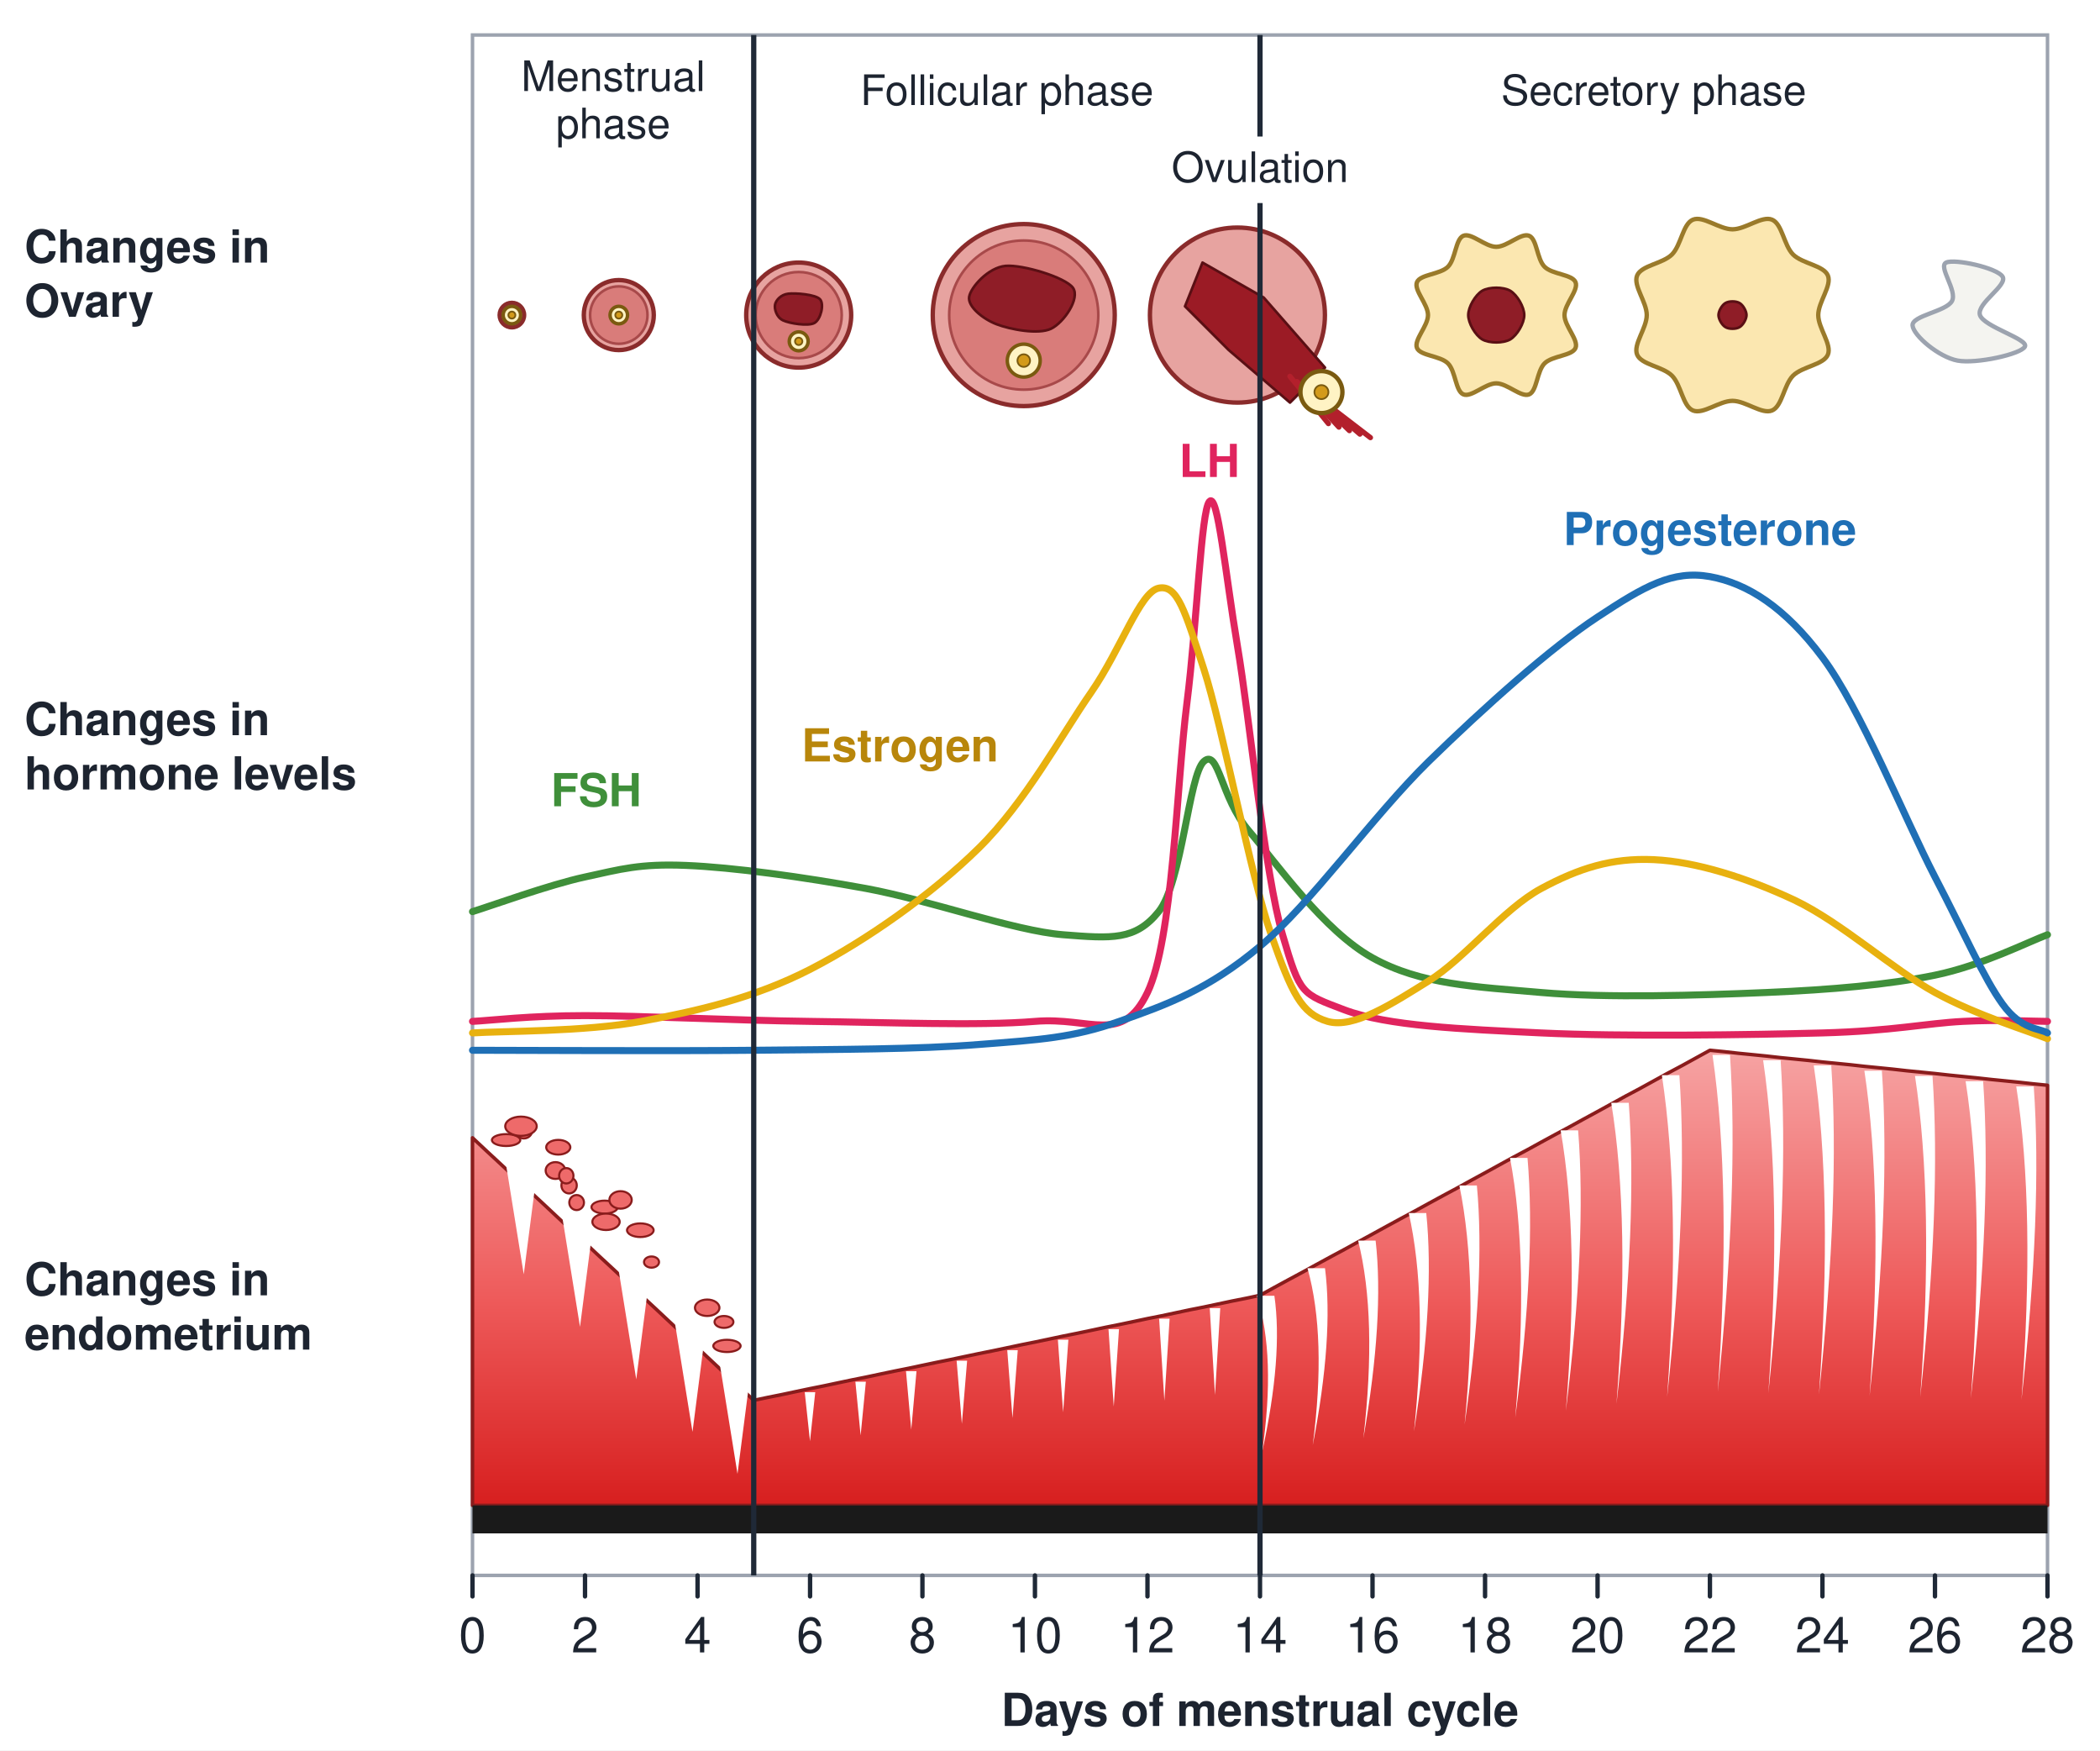
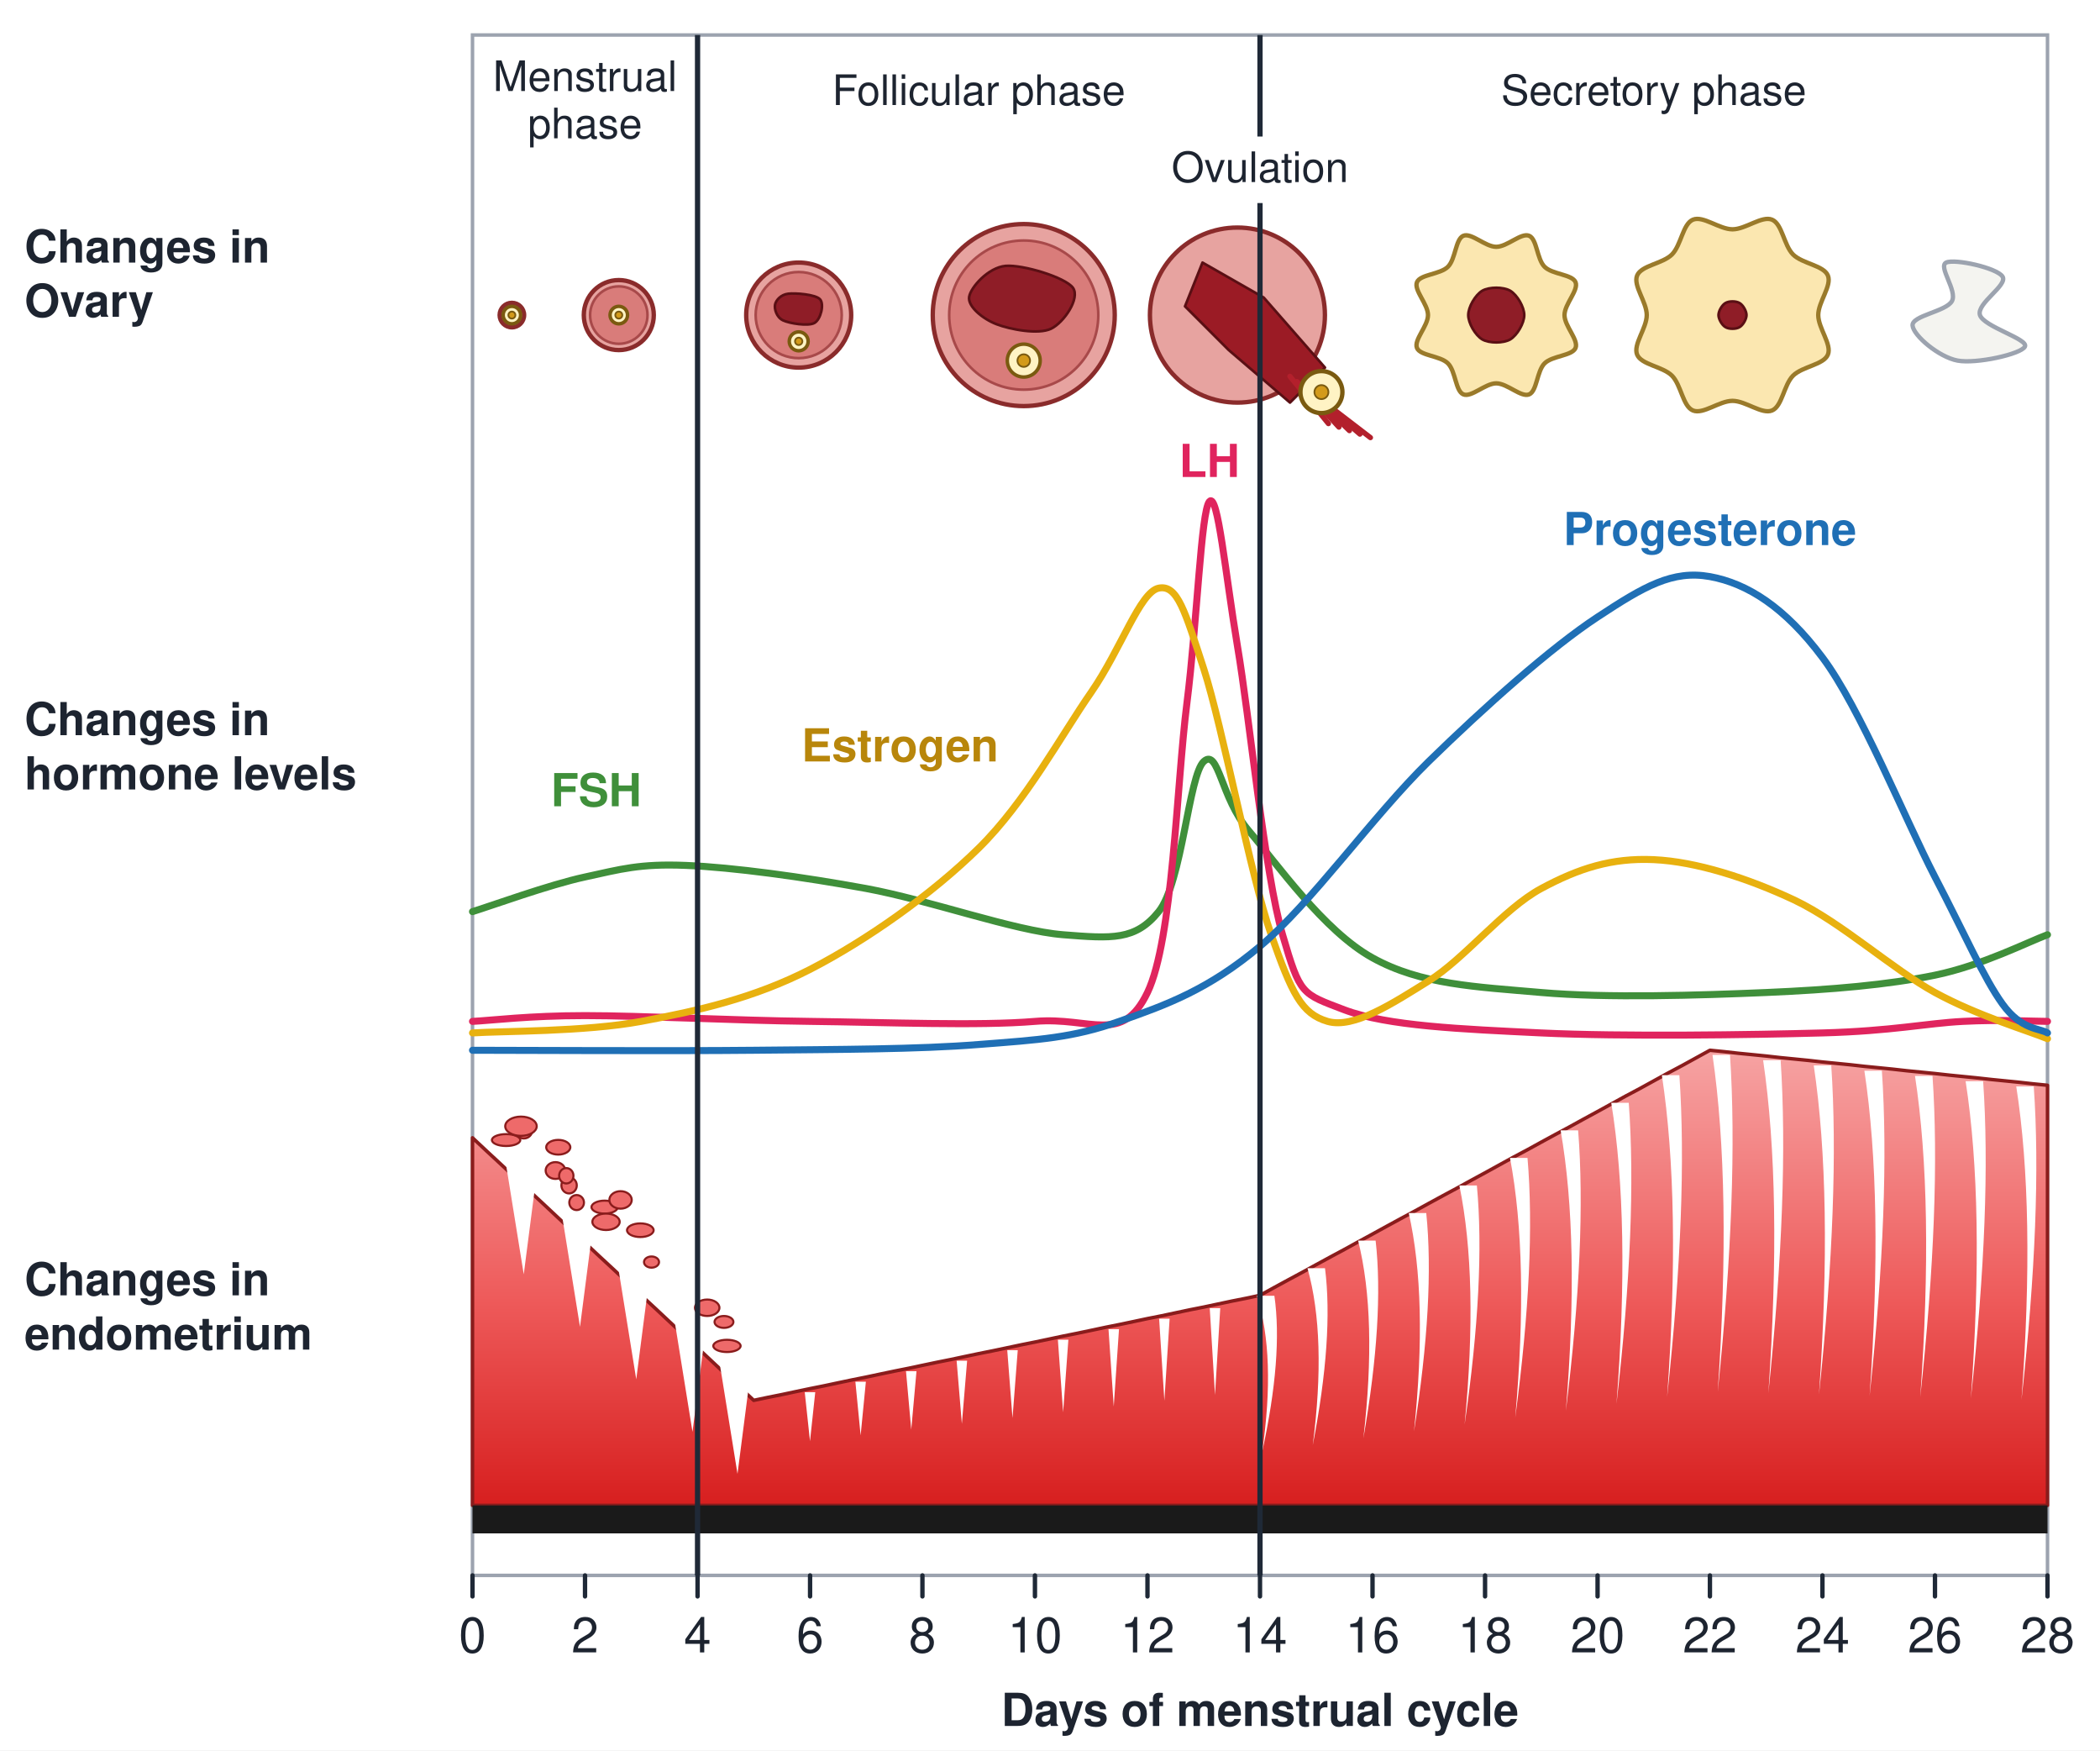
<svg xmlns="http://www.w3.org/2000/svg" viewBox="0 0 1200 1000" font-family="Segoe UI, Helvetica, Arial, sans-serif">
  <rect width="1200" height="1000" fill="#ffffff" />
  <defs>
    <linearGradient id="endo" x1="0" y1="0" x2="0" y2="1">
      <stop offset="0" stop-color="#f6a3a3" />
      <stop offset="0.55" stop-color="#ee5a5a" />
      <stop offset="1" stop-color="#d71f1f" />
    </linearGradient>
  </defs>
  <rect x="270" y="20" width="900" height="880" rx="0" stroke="#9ca3af" stroke-width="2" fill="none" />
  <text x="14" y="150" font-size="26" fill="#1d2430" text-anchor="start" font-weight="700">Changes in</text>
  <text x="14" y="181" font-size="26" fill="#1d2430" text-anchor="start" font-weight="700">Ovary</text>
  <text x="14" y="420" font-size="26" fill="#1d2430" text-anchor="start" font-weight="700">Changes in</text>
  <text x="14" y="451" font-size="26" fill="#1d2430" text-anchor="start" font-weight="700">hormone levels</text>
  <text x="14" y="740" font-size="26" fill="#1d2430" text-anchor="start" font-weight="700">Changes in</text>
  <text x="14" y="771" font-size="26" fill="#1d2430" text-anchor="start" font-weight="700">endometrium</text>
-   <text x="350.4" y="52" font-size="24" fill="#1d2430" text-anchor="middle" font-weight="400">Menstrual</text>
-   <text x="350.4" y="79" font-size="24" fill="#1d2430" text-anchor="middle" font-weight="400">phase</text>
-   <text x="575.4" y="60" font-size="24" fill="#1d2430" text-anchor="middle" font-weight="400">Follicular phase</text>
+   <text x="334.3" y="52" font-size="24" fill="#1d2430" text-anchor="middle" font-weight="400">Menstrual</text>
+   <text x="334.3" y="79" font-size="24" fill="#1d2430" text-anchor="middle" font-weight="400">phase</text>
+   <text x="559.3" y="60" font-size="24" fill="#1d2430" text-anchor="middle" font-weight="400">Follicular phase</text>
  <text x="720" y="104" font-size="24" fill="#1d2430" text-anchor="middle" font-weight="400">Ovulation</text>
  <text x="945" y="60" font-size="24" fill="#1d2430" text-anchor="middle" font-weight="400">Secretory phase</text>
  <circle cx="292.5" cy="180" r="7" stroke="#8a2b2b" stroke-width="2.5" fill="#e7a3a0" />
  <circle cx="292.5" cy="180" r="5" stroke="#7a5a10" stroke-width="2" fill="#fff3c4" />
  <circle cx="292.5" cy="180" r="2" stroke="#7a5a10" stroke-width="1" fill="#d39a1a" />
  <circle cx="353.6" cy="180" r="20" stroke="#8a2b2b" stroke-width="2.5" fill="#e7a3a0" />
  <circle cx="353.6" cy="180" r="16.4" stroke="#a8494a" stroke-width="1.5" fill="#d97c7a" />
  <circle cx="353.6" cy="180" r="5" stroke="#7a5a10" stroke-width="2" fill="#fff3c4" />
  <circle cx="353.6" cy="180" r="2" stroke="#7a5a10" stroke-width="1" fill="#d39a1a" />
  <circle cx="456.4" cy="180" r="30" stroke="#8a2b2b" stroke-width="2.5" fill="#e7a3a0" />
  <circle cx="456.4" cy="180" r="24.6" stroke="#a8494a" stroke-width="1.5" fill="#d97c7a" />
  <path d="M442.9 174 C443.4 171.5 446.2 168.3 450.4 167.8 C454.7 167.3 466.1 168.2 468.6 171 C471.1 173.8 469 182.5 465.4 184.5 C461.9 186.5 451.2 184.8 447.4 183 C443.7 181.2 442.4 176.5 442.9 174 Z" stroke="#5a0f14" stroke-width="1.5" fill="#8f1d27" stroke-linejoin="round" stroke-linecap="round" />
  <circle cx="456.4" cy="195" r="5.4" stroke="#7a5a10" stroke-width="2" fill="#fff3c4" />
  <circle cx="456.4" cy="195" r="2.1" stroke="#7a5a10" stroke-width="1" fill="#d39a1a" />
  <circle cx="585" cy="180" r="52" stroke="#8a2b2b" stroke-width="2.5" fill="#e7a3a0" />
  <circle cx="585" cy="180" r="42.6" stroke="#a8494a" stroke-width="1.5" fill="#d97c7a" />
  <path d="M553.8 169.6 C554.7 164.1 564.7 152.8 574.6 151.9 C584.5 151.1 608.7 158.4 613.1 164.4 C617.4 170.4 607.9 184.3 600.6 187.8 C593.3 191.3 577.2 188.2 569.4 185.2 C561.6 182.2 552.9 175.1 553.8 169.6 Z" stroke="#5a0f14" stroke-width="1.5" fill="#8f1d27" stroke-linejoin="round" stroke-linecap="round" />
  <circle cx="585" cy="206" r="9.4" stroke="#7a5a10" stroke-width="2" fill="#fff3c4" />
  <circle cx="585" cy="206" r="3.6" stroke="#7a5a10" stroke-width="1" fill="#d39a1a" />
  <circle cx="707.1" cy="180" r="50" stroke="#8a2b2b" stroke-width="2.5" fill="#e7a3a0" />
  <path d="M687.143 150 L722.143 170 L757.143 210 L737.143 230 L702.143 200 L677.143 175 Z" stroke="#5a0f14" stroke-width="1.5" fill="#9b1b25" stroke-linejoin="round" stroke-linecap="round" />
  <line x1="737.1" y1="215" x2="759.1" y2="242" stroke="#b3202c" stroke-width="3" stroke-linecap="round" />
  <line x1="741.1" y1="218" x2="765.1" y2="244" stroke="#b3202c" stroke-width="3" stroke-linecap="round" />
  <line x1="745.1" y1="221" x2="771.1" y2="246" stroke="#b3202c" stroke-width="3" stroke-linecap="round" />
  <line x1="749.1" y1="224" x2="777.1" y2="248" stroke="#b3202c" stroke-width="3" stroke-linecap="round" />
  <line x1="753.1" y1="227" x2="783.1" y2="250" stroke="#b3202c" stroke-width="3" stroke-linecap="round" />
  <circle cx="755.1" cy="224" r="12" stroke="#7a5a10" stroke-width="2.5" fill="#fff3c4" />
  <circle cx="755.1" cy="224" r="4" stroke="#7a5a10" stroke-width="1" fill="#d39a1a" />
  <path d="M894 180 C894 186.3 902.2 194.2 900.3 198.8 C898.4 203.3 887 203.2 882.6 207.6 C878.2 212 878.3 223.4 873.8 225.3 C869.2 227.2 861.3 219 855 219 C848.7 219 840.8 227.2 836.2 225.3 C831.7 223.4 831.8 212 827.4 207.6 C823 203.2 811.6 203.3 809.7 198.8 C807.8 194.2 816 186.3 816 180 C816 173.7 807.8 165.8 809.7 161.2 C811.6 156.7 823 156.8 827.4 152.4 C831.8 148 831.7 136.6 836.2 134.7 C840.8 132.8 848.7 141 855 141 C861.3 141 869.2 132.8 873.8 134.7 C878.3 136.6 878.2 148 882.6 152.4 C887 156.8 898.4 156.7 900.3 161.2 C902.2 165.8 894 173.7 894 180 Z" stroke="#9a7a2a" stroke-width="2.5" fill="#fbe7b0" stroke-linejoin="round" stroke-linecap="round" />
  <path d="M871 180 C871 184.6 867 191.5 863 193.9 C859 196.2 851 196.2 847 193.9 C843 191.5 839 184.6 839 180 C839 175.4 843 168.5 847 166.1 C851 163.8 859 163.8 863 166.1 C867 168.5 871 175.4 871 180 Z" stroke="#5a0f14" stroke-width="1.5" fill="#8f1d27" stroke-linejoin="round" stroke-linecap="round" />
  <path d="M1039 180 C1039 187.5 1046.9 196.8 1044.5 202.6 C1042.1 208.4 1030 209.3 1024.6 214.6 C1019.3 220 1018.4 232.1 1012.6 234.5 C1006.8 236.9 997.5 229 990 229 C982.5 229 973.2 236.9 967.4 234.5 C961.6 232.1 960.7 220 955.4 214.6 C950 209.3 937.9 208.4 935.5 202.6 C933.1 196.8 941 187.5 941 180 C941 172.5 933.1 163.2 935.5 157.4 C937.9 151.6 950 150.7 955.4 145.4 C960.7 140 961.6 127.9 967.4 125.5 C973.2 123.1 982.5 131 990 131 C997.5 131 1006.8 123.1 1012.6 125.5 C1018.4 127.9 1019.3 140 1024.6 145.4 C1030 150.7 1042.1 151.6 1044.5 157.4 C1046.9 163.2 1039 172.5 1039 180 Z" stroke="#9a7a2a" stroke-width="2.5" fill="#fbe7b0" stroke-linejoin="round" stroke-linecap="round" />
  <path d="M998 180 C998 182.3 996 185.8 994 186.9 C992 188.1 988 188.1 986 186.9 C984 185.8 982 182.3 982 180 C982 177.7 984 174.2 986 173.1 C988 171.9 992 171.9 994 173.1 C996 174.2 998 177.7 998 180 Z" stroke="#5a0f14" stroke-width="1.5" fill="#8f1d27" stroke-linejoin="round" stroke-linecap="round" />
  <path d="M1112.1 150 C1117 147.7 1141.1 153 1144.3 158 C1147.5 163 1129.3 173.3 1131.4 180 C1133.6 186.7 1159.3 193.7 1157.1 198 C1155 202.3 1129.3 208 1118.6 206 C1107.9 204 1093.4 191.7 1092.9 186 C1092.3 180.3 1112.1 178 1115.4 172 C1118.6 166 1107.3 152.3 1112.1 150 Z" stroke="#9ca3af" stroke-width="2.5" fill="#f4f4f0" stroke-linejoin="round" stroke-linecap="round" />
  <path d="M270 520.8 C280.7 517.5 313.9 505.4 334.3 501 C354.6 496.6 365.4 493.3 392.1 494.4 C418.9 495.5 459.1 501 495 507.6 C530.9 514.2 579.6 531.8 607.5 534 C635.4 536.2 648.8 537.3 662.1 520.8 C675.5 504.3 679.3 442.7 687.9 435 C696.4 427.3 697.5 455.9 713.6 474.6 C729.6 493.3 756.4 531.8 784.3 547.2 C812.1 562.6 843.2 563.7 880.7 567 C918.2 570.3 971.8 568.6 1009.3 567 C1046.8 565.4 1078.9 562.6 1105.7 557.1 C1132.5 551.6 1159.3 537.9 1170 534" stroke="#3f8f3a" stroke-width="4" fill="none" stroke-linejoin="round" stroke-linecap="round" />
  <path d="M270 583.5 C280.7 583 302.1 580.2 334.3 580.2 C366.4 580.2 420 583 462.9 583.5 C505.7 584 559.3 586.2 591.4 583.5 C623.6 580.8 641.2 597.2 655.7 567 C670.2 536.8 672.3 448.8 678.2 402 C684.1 355.2 686.3 292 691.1 286.5 C695.9 281 700.2 327.8 707.1 369 C714.1 410.2 722.7 499.4 732.9 534 C743 568.6 743.6 567.5 768.2 576.9 C792.9 586.2 835.2 587.9 880.7 590.1 C926.3 592.3 1001.3 591.2 1041.4 590.1 C1081.6 589 1100.4 584.6 1121.8 583.5 C1143.2 582.4 1162 583.5 1170 583.5" stroke="#e0245e" stroke-width="4" fill="none" stroke-linejoin="round" stroke-linecap="round" />
  <path d="M270 590.1 C286.1 589 334.3 589.5 366.4 583.5 C398.6 577.5 430.7 570.3 462.9 553.8 C495 537.3 532.5 510.9 559.3 484.5 C586.1 458.1 606.4 420.1 623.6 395.4 C640.7 370.6 651.4 338.2 662.1 336 C672.9 333.8 677.1 349.2 687.9 382.2 C698.6 415.2 714.6 500.4 726.4 534 C738.2 567.5 743.6 579.1 758.6 583.5 C773.6 587.9 796.1 573 816.4 560.4 C836.8 547.8 859.3 519.1 880.7 507.6 C902.1 496.1 920.9 490 945 491.1 C969.1 492.2 998.6 501.6 1025.4 514.2 C1052.1 526.9 1081.6 553.8 1105.7 567 C1129.8 580.2 1159.3 589 1170 593.4" stroke="#e8b10f" stroke-width="4" fill="none" stroke-linejoin="round" stroke-linecap="round" />
  <path d="M270 600 C296.8 600 382.5 600.5 430.7 600 C478.9 599.5 524.5 599.5 559.3 596.7 C594.1 594 612.9 592.9 639.6 583.5 C666.4 574.1 690.5 565.4 720 540.6 C749.5 515.9 784.3 466.4 816.4 435 C848.6 403.6 886.1 370.1 912.9 352.5 C939.6 334.9 955.7 325.6 977.1 329.4 C998.6 333.3 1020 347 1041.4 375.6 C1062.9 404.2 1088.6 468 1105.7 501 C1122.9 534 1133.6 558.8 1144.3 573.6 C1155 588.5 1165.7 587.4 1170 590.1" stroke="#1f6fb5" stroke-width="4" fill="none" stroke-linejoin="round" stroke-linecap="round" />
  <text x="340.7" y="460.6" font-size="26" fill="#3f8f3a" text-anchor="middle" font-weight="700">FSH</text>
  <text x="514.3" y="435" font-size="26" fill="#b8860b" text-anchor="middle" font-weight="700">Estrogen</text>
  <text x="691.1" y="272.5" font-size="26" fill="#e0245e" text-anchor="middle" font-weight="700">LH</text>
  <text x="977.1" y="311.4" font-size="26" fill="#1f6fb5" text-anchor="middle" font-weight="700">Progesterone</text>
  <path d="M270 860 L270 650 L278 657.5 L286.1 665 L294.1 672.5 L302.1 680 L310.2 687.5 L318.2 695 L326.2 702.5 L334.3 710 L342.3 717.5 L350.4 725 L358.4 732.5 L366.4 740 L374.5 747.5 L382.5 755 L390.5 762.5 L398.6 770 L406.6 777.5 L414.6 785 L422.7 792.5 L430.7 800 L438.8 798.3 L446.8 796.7 L454.8 795 L462.9 793.3 L470.9 791.7 L478.9 790 L487 788.3 L495 786.7 L503 785 L511.1 783.3 L519.1 781.7 L527.1 780 L535.2 778.3 L543.2 776.7 L551.2 775 L559.3 773.3 L567.3 771.7 L575.4 770 L583.4 768.3 L591.4 766.7 L599.5 765 L607.5 763.3 L615.5 761.7 L623.6 760 L631.6 758.3 L639.6 756.7 L647.7 755 L655.7 753.3 L663.8 751.7 L671.8 750 L679.8 748.3 L687.9 746.7 L695.9 745 L703.9 743.3 L712 741.7 L720 740 L728 735.6 L736.1 731.2 L744.1 726.9 L752.1 722.5 L760.2 718.1 L768.2 713.8 L776.2 709.4 L784.3 705 L792.3 700.6 L800.4 696.2 L808.4 691.9 L816.4 687.5 L824.5 683.1 L832.5 678.8 L840.5 674.4 L848.6 670 L856.6 665.6 L864.6 661.2 L872.7 656.9 L880.7 652.5 L888.8 648.1 L896.8 643.8 L904.8 639.4 L912.9 635 L920.9 630.6 L928.9 626.2 L937 621.9 L945 617.5 L953 613.1 L961.1 608.8 L969.1 604.4 L977.1 600 L985.2 600.8 L993.2 601.7 L1001.3 602.5 L1009.3 603.3 L1017.3 604.2 L1025.4 605 L1033.4 605.8 L1041.4 606.7 L1049.5 607.5 L1057.5 608.3 L1065.5 609.2 L1073.6 610 L1081.6 610.8 L1089.6 611.7 L1097.7 612.5 L1105.7 613.3 L1113.8 614.2 L1121.8 615 L1129.8 615.8 L1137.9 616.7 L1145.9 617.5 L1153.9 618.3 L1162 619.2 L1170 620 L1170 860 Z" stroke="#8a1c1c" stroke-width="2" fill="url(#endo)" stroke-linejoin="round" stroke-linecap="round" />
  <path d="M289.286 666.0 L299.286 728.0 L307.286 666.0 Z" stroke="none" stroke-width="1" fill="#ffffff" stroke-linejoin="round" stroke-linecap="round" />
  <path d="M321.429 696.0 L331.429 758.0 L339.429 696.0 Z" stroke="none" stroke-width="1" fill="#ffffff" stroke-linejoin="round" stroke-linecap="round" />
  <path d="M353.571 726.0 L363.571 788.0 L371.571 726.0 Z" stroke="none" stroke-width="1" fill="#ffffff" stroke-linejoin="round" stroke-linecap="round" />
  <path d="M385.714 756.0 L395.714 818.0 L403.714 756.0 Z" stroke="none" stroke-width="1" fill="#ffffff" stroke-linejoin="round" stroke-linecap="round" />
  <path d="M411.429 780.0 L421.429 842.0 L429.429 780.0 Z" stroke="none" stroke-width="1" fill="#ffffff" stroke-linejoin="round" stroke-linecap="round" />
  <ellipse cx="325.2" cy="677.2" rx="4.4" ry="4.6" stroke="#8a1c1c" stroke-width="1.2" fill="#ee6a6a" />
  <ellipse cx="329.5" cy="687" rx="4.2" ry="4.3" stroke="#8a1c1c" stroke-width="1.2" fill="#ee6a6a" />
  <ellipse cx="289.2" cy="651.3" rx="8.1" ry="3.4" stroke="#8a1c1c" stroke-width="1.2" fill="#ee6a6a" />
  <ellipse cx="319" cy="655.4" rx="6.9" ry="4.2" stroke="#8a1c1c" stroke-width="1.2" fill="#ee6a6a" />
  <ellipse cx="413.7" cy="755.2" rx="5.4" ry="3.4" stroke="#8a1c1c" stroke-width="1.2" fill="#ee6a6a" />
  <ellipse cx="299.3" cy="645.7" rx="4.9" ry="4.7" stroke="#8a1c1c" stroke-width="1.2" fill="#ee6a6a" />
  <ellipse cx="372.3" cy="721" rx="4.3" ry="3.2" stroke="#8a1c1c" stroke-width="1.2" fill="#ee6a6a" />
  <ellipse cx="317.4" cy="668.7" rx="5.6" ry="4.8" stroke="#8a1c1c" stroke-width="1.2" fill="#ee6a6a" />
  <ellipse cx="345.5" cy="689.6" rx="7.5" ry="3.7" stroke="#8a1c1c" stroke-width="1.2" fill="#ee6a6a" />
  <ellipse cx="365.9" cy="702.8" rx="7.6" ry="3.9" stroke="#8a1c1c" stroke-width="1.2" fill="#ee6a6a" />
  <ellipse cx="415.4" cy="768.9" rx="7.8" ry="3.5" stroke="#8a1c1c" stroke-width="1.2" fill="#ee6a6a" />
  <ellipse cx="346.3" cy="698" rx="7.8" ry="4.7" stroke="#8a1c1c" stroke-width="1.2" fill="#ee6a6a" />
  <ellipse cx="404.1" cy="747.1" rx="7" ry="4.7" stroke="#8a1c1c" stroke-width="1.2" fill="#ee6a6a" />
  <ellipse cx="354.6" cy="685.5" rx="6.4" ry="5" stroke="#8a1c1c" stroke-width="1.2" fill="#ee6a6a" />
  <ellipse cx="297.7" cy="643.4" rx="9" ry="5.5" stroke="#8a1c1c" stroke-width="1.2" fill="#ee6a6a" />
  <ellipse cx="323.6" cy="671.7" rx="4.1" ry="4.4" stroke="#8a1c1c" stroke-width="1.2" fill="#ee6a6a" />
  <path d="M459.857 795.333 L462.857 823.333 L465.857 795.333 Z" stroke="none" stroke-width="1" fill="#ffffff" stroke-linejoin="round" stroke-linecap="round" />
  <path d="M488.786 789.333 L491.786 820.033 L494.786 789.333 Z" stroke="none" stroke-width="1" fill="#ffffff" stroke-linejoin="round" stroke-linecap="round" />
  <path d="M517.714 783.333 L520.714 816.733 L523.714 783.333 Z" stroke="none" stroke-width="1" fill="#ffffff" stroke-linejoin="round" stroke-linecap="round" />
  <path d="M546.643 777.333 L549.643 813.433 L552.643 777.333 Z" stroke="none" stroke-width="1" fill="#ffffff" stroke-linejoin="round" stroke-linecap="round" />
  <path d="M575.571 771.333 L578.571 810.133 L581.571 771.333 Z" stroke="none" stroke-width="1" fill="#ffffff" stroke-linejoin="round" stroke-linecap="round" />
  <path d="M604.5 765.333 L607.5 806.833 L610.5 765.333 Z" stroke="none" stroke-width="1" fill="#ffffff" stroke-linejoin="round" stroke-linecap="round" />
  <path d="M633.429 759.333 L636.429 803.533 L639.429 759.333 Z" stroke="none" stroke-width="1" fill="#ffffff" stroke-linejoin="round" stroke-linecap="round" />
  <path d="M662.357 753.333 L665.357 800.233 L668.357 753.333 Z" stroke="none" stroke-width="1" fill="#ffffff" stroke-linejoin="round" stroke-linecap="round" />
  <path d="M691.286 747.333 L694.286 796.933 L697.286 747.333 Z" stroke="none" stroke-width="1" fill="#ffffff" stroke-linejoin="round" stroke-linecap="round" />
  <path d="M718.214 740.25 Q729.214 774.775 721.214 829.562 Q733.214 774.775 728.214 740.25 Z" stroke="none" stroke-width="1" fill="#ffffff" stroke-linejoin="round" stroke-linecap="round" />
  <path d="M747.143 724.5 Q758.143 763.75 750.143 825.625 Q762.143 763.75 757.143 724.5 Z" stroke="none" stroke-width="1" fill="#ffffff" stroke-linejoin="round" stroke-linecap="round" />
  <path d="M776.071 708.75 Q787.071 752.725 779.071 821.688 Q791.071 752.725 786.071 708.75 Z" stroke="none" stroke-width="1" fill="#ffffff" stroke-linejoin="round" stroke-linecap="round" />
  <path d="M805 693.0 Q816 741.7 808 817.75 Q820 741.7 815 693.0 Z" stroke="none" stroke-width="1" fill="#ffffff" stroke-linejoin="round" stroke-linecap="round" />
  <path d="M833.929 677.25 Q844.929 730.675 836.929 813.812 Q848.929 730.675 843.929 677.25 Z" stroke="none" stroke-width="1" fill="#ffffff" stroke-linejoin="round" stroke-linecap="round" />
  <path d="M862.857 661.5 Q873.857 719.65 865.857 809.875 Q877.857 719.65 872.857 661.5 Z" stroke="none" stroke-width="1" fill="#ffffff" stroke-linejoin="round" stroke-linecap="round" />
  <path d="M891.786 645.75 Q902.786 708.625 894.786 805.938 Q906.786 708.625 901.786 645.75 Z" stroke="none" stroke-width="1" fill="#ffffff" stroke-linejoin="round" stroke-linecap="round" />
  <path d="M920.714 630.0 Q931.714 697.6 923.714 802.0 Q935.714 697.6 930.714 630.0 Z" stroke="none" stroke-width="1" fill="#ffffff" stroke-linejoin="round" stroke-linecap="round" />
  <path d="M949.643 614.25 Q960.643 686.575 952.643 798.062 Q964.643 686.575 959.643 614.25 Z" stroke="none" stroke-width="1" fill="#ffffff" stroke-linejoin="round" stroke-linecap="round" />
  <path d="M978.571 602.667 Q989.571 678.467 981.571 795.167 Q993.571 678.467 988.571 602.667 Z" stroke="none" stroke-width="1" fill="#ffffff" stroke-linejoin="round" stroke-linecap="round" />
  <path d="M1007.5 605.667 Q1018.5 680.567 1010.5 795.917 Q1022.5 680.567 1017.5 605.667 Z" stroke="none" stroke-width="1" fill="#ffffff" stroke-linejoin="round" stroke-linecap="round" />
  <path d="M1036.429 608.667 Q1047.429 682.667 1039.429 796.667 Q1051.429 682.667 1046.429 608.667 Z" stroke="none" stroke-width="1" fill="#ffffff" stroke-linejoin="round" stroke-linecap="round" />
  <path d="M1065.357 611.667 Q1076.357 684.767 1068.357 797.417 Q1080.357 684.767 1075.357 611.667 Z" stroke="none" stroke-width="1" fill="#ffffff" stroke-linejoin="round" stroke-linecap="round" />
  <path d="M1094.286 614.667 Q1105.286 686.867 1097.286 798.167 Q1109.286 686.867 1104.286 614.667 Z" stroke="none" stroke-width="1" fill="#ffffff" stroke-linejoin="round" stroke-linecap="round" />
  <path d="M1123.214 617.667 Q1134.214 688.967 1126.214 798.917 Q1138.214 688.967 1133.214 617.667 Z" stroke="none" stroke-width="1" fill="#ffffff" stroke-linejoin="round" stroke-linecap="round" />
  <path d="M1152.143 620.667 Q1163.143 691.067 1155.143 799.667 Q1167.143 691.067 1162.143 620.667 Z" stroke="none" stroke-width="1" fill="#ffffff" stroke-linejoin="round" stroke-linecap="round" />
  <rect x="270" y="860" width="900" height="16" rx="0" stroke="none" stroke-width="0" fill="#1a1a1a" />
-   <line x1="430.7" y1="20" x2="430.7" y2="900" stroke="#1f2937" stroke-width="3" stroke-linecap="butt" />
+   <line x1="398.6" y1="20" x2="398.6" y2="900" stroke="#1f2937" stroke-width="3" stroke-linecap="butt" />
  <line x1="720" y1="20" x2="720" y2="78" stroke="#1f2937" stroke-width="3" stroke-linecap="butt" />
  <line x1="720" y1="116" x2="720" y2="900" stroke="#1f2937" stroke-width="3" stroke-linecap="butt" />
  <line x1="270" y1="900" x2="270" y2="912" stroke="#1f2937" stroke-width="2.5" stroke-linecap="round" />
  <text x="270" y="944" font-size="28" fill="#1d2430" text-anchor="middle" font-weight="400">0</text>
  <line x1="334.3" y1="900" x2="334.3" y2="912" stroke="#1f2937" stroke-width="2.5" stroke-linecap="round" />
  <text x="334.3" y="944" font-size="28" fill="#1d2430" text-anchor="middle" font-weight="400">2</text>
  <line x1="398.6" y1="900" x2="398.6" y2="912" stroke="#1f2937" stroke-width="2.5" stroke-linecap="round" />
  <text x="398.6" y="944" font-size="28" fill="#1d2430" text-anchor="middle" font-weight="400">4</text>
  <line x1="462.9" y1="900" x2="462.9" y2="912" stroke="#1f2937" stroke-width="2.5" stroke-linecap="round" />
  <text x="462.9" y="944" font-size="28" fill="#1d2430" text-anchor="middle" font-weight="400">6</text>
  <line x1="527.1" y1="900" x2="527.1" y2="912" stroke="#1f2937" stroke-width="2.5" stroke-linecap="round" />
  <text x="527.1" y="944" font-size="28" fill="#1d2430" text-anchor="middle" font-weight="400">8</text>
  <line x1="591.4" y1="900" x2="591.4" y2="912" stroke="#1f2937" stroke-width="2.5" stroke-linecap="round" />
  <text x="591.4" y="944" font-size="28" fill="#1d2430" text-anchor="middle" font-weight="400">10</text>
  <line x1="655.7" y1="900" x2="655.7" y2="912" stroke="#1f2937" stroke-width="2.5" stroke-linecap="round" />
  <text x="655.7" y="944" font-size="28" fill="#1d2430" text-anchor="middle" font-weight="400">12</text>
  <line x1="720" y1="900" x2="720" y2="912" stroke="#1f2937" stroke-width="2.5" stroke-linecap="round" />
  <text x="720" y="944" font-size="28" fill="#1d2430" text-anchor="middle" font-weight="400">14</text>
  <line x1="784.3" y1="900" x2="784.3" y2="912" stroke="#1f2937" stroke-width="2.5" stroke-linecap="round" />
  <text x="784.3" y="944" font-size="28" fill="#1d2430" text-anchor="middle" font-weight="400">16</text>
  <line x1="848.6" y1="900" x2="848.6" y2="912" stroke="#1f2937" stroke-width="2.5" stroke-linecap="round" />
  <text x="848.6" y="944" font-size="28" fill="#1d2430" text-anchor="middle" font-weight="400">18</text>
  <line x1="912.9" y1="900" x2="912.9" y2="912" stroke="#1f2937" stroke-width="2.5" stroke-linecap="round" />
  <text x="912.9" y="944" font-size="28" fill="#1d2430" text-anchor="middle" font-weight="400">20</text>
  <line x1="977.1" y1="900" x2="977.1" y2="912" stroke="#1f2937" stroke-width="2.5" stroke-linecap="round" />
  <text x="977.1" y="944" font-size="28" fill="#1d2430" text-anchor="middle" font-weight="400">22</text>
  <line x1="1041.4" y1="900" x2="1041.4" y2="912" stroke="#1f2937" stroke-width="2.5" stroke-linecap="round" />
  <text x="1041.4" y="944" font-size="28" fill="#1d2430" text-anchor="middle" font-weight="400">24</text>
  <line x1="1105.7" y1="900" x2="1105.7" y2="912" stroke="#1f2937" stroke-width="2.5" stroke-linecap="round" />
  <text x="1105.7" y="944" font-size="28" fill="#1d2430" text-anchor="middle" font-weight="400">26</text>
  <line x1="1170" y1="900" x2="1170" y2="912" stroke="#1f2937" stroke-width="2.5" stroke-linecap="round" />
  <text x="1170" y="944" font-size="28" fill="#1d2430" text-anchor="middle" font-weight="400">28</text>
  <text x="720" y="986" font-size="26" fill="#1d2430" text-anchor="middle" font-weight="700">Days of menstrual cycle</text>
</svg>
